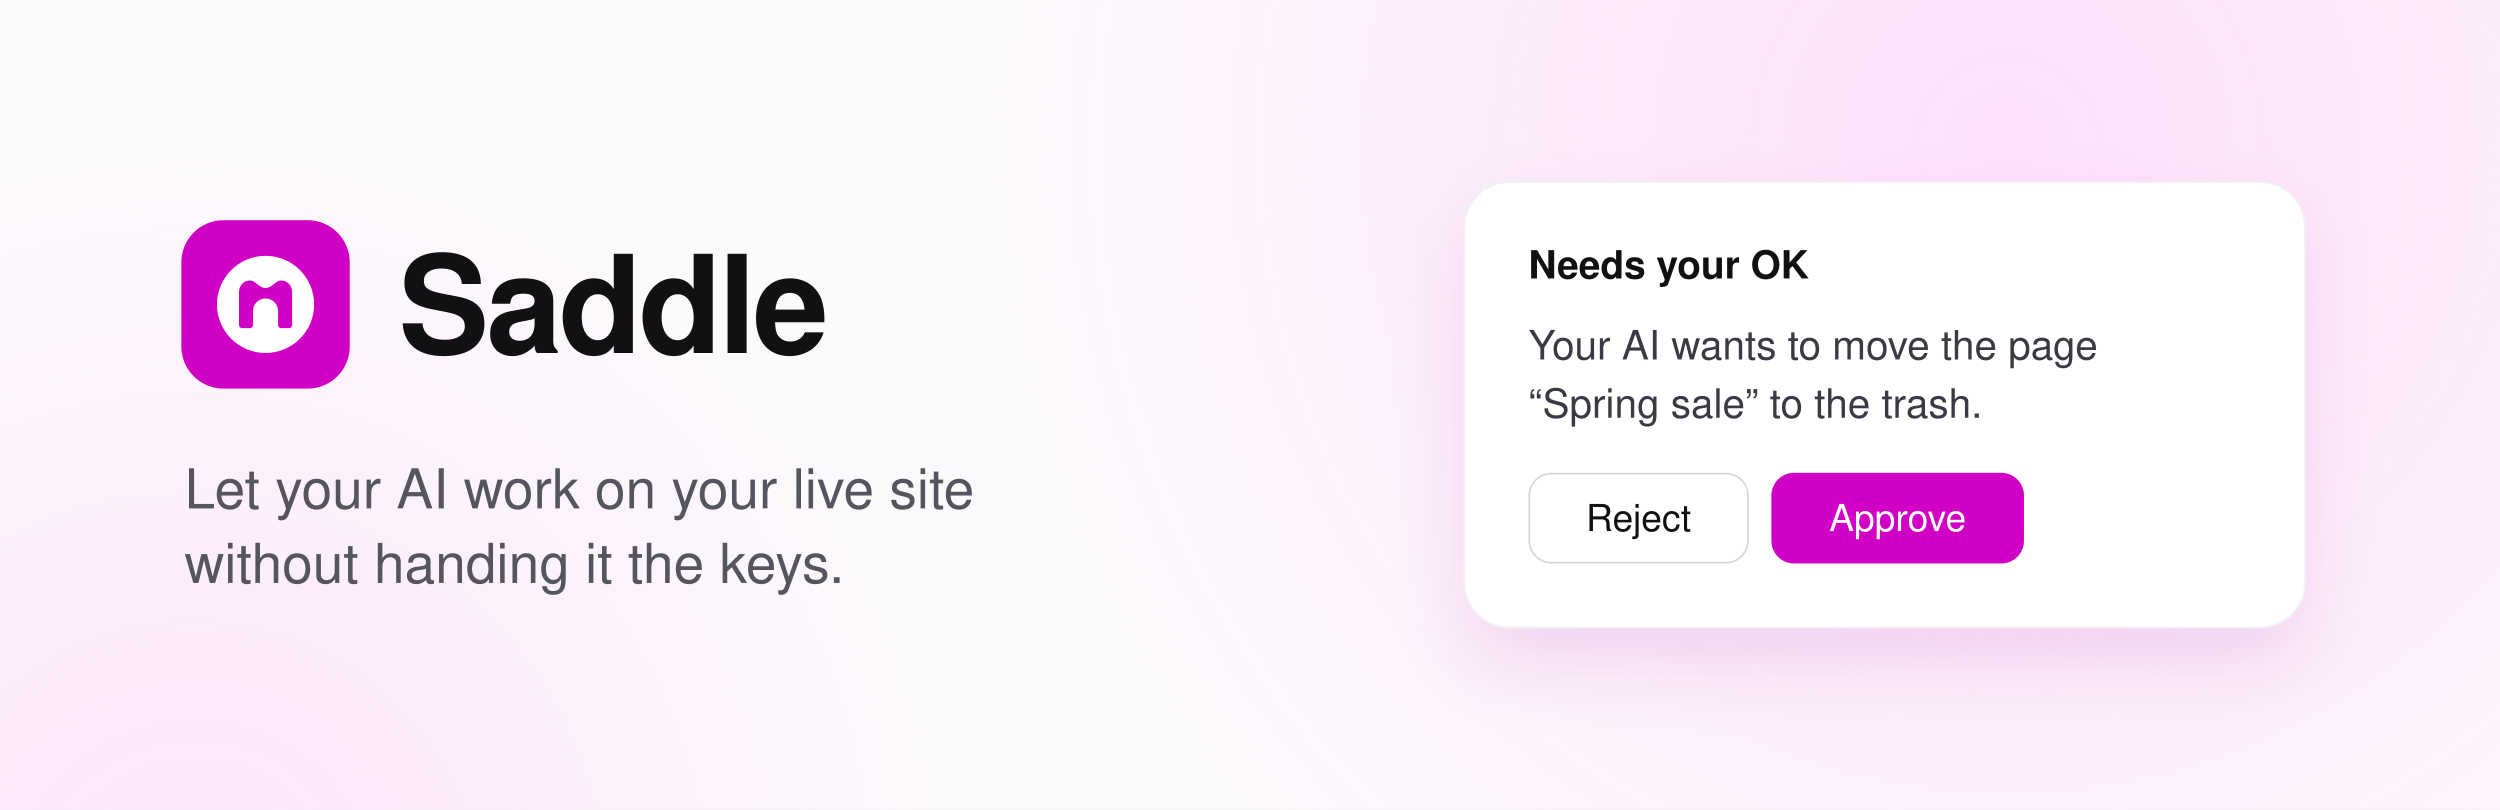
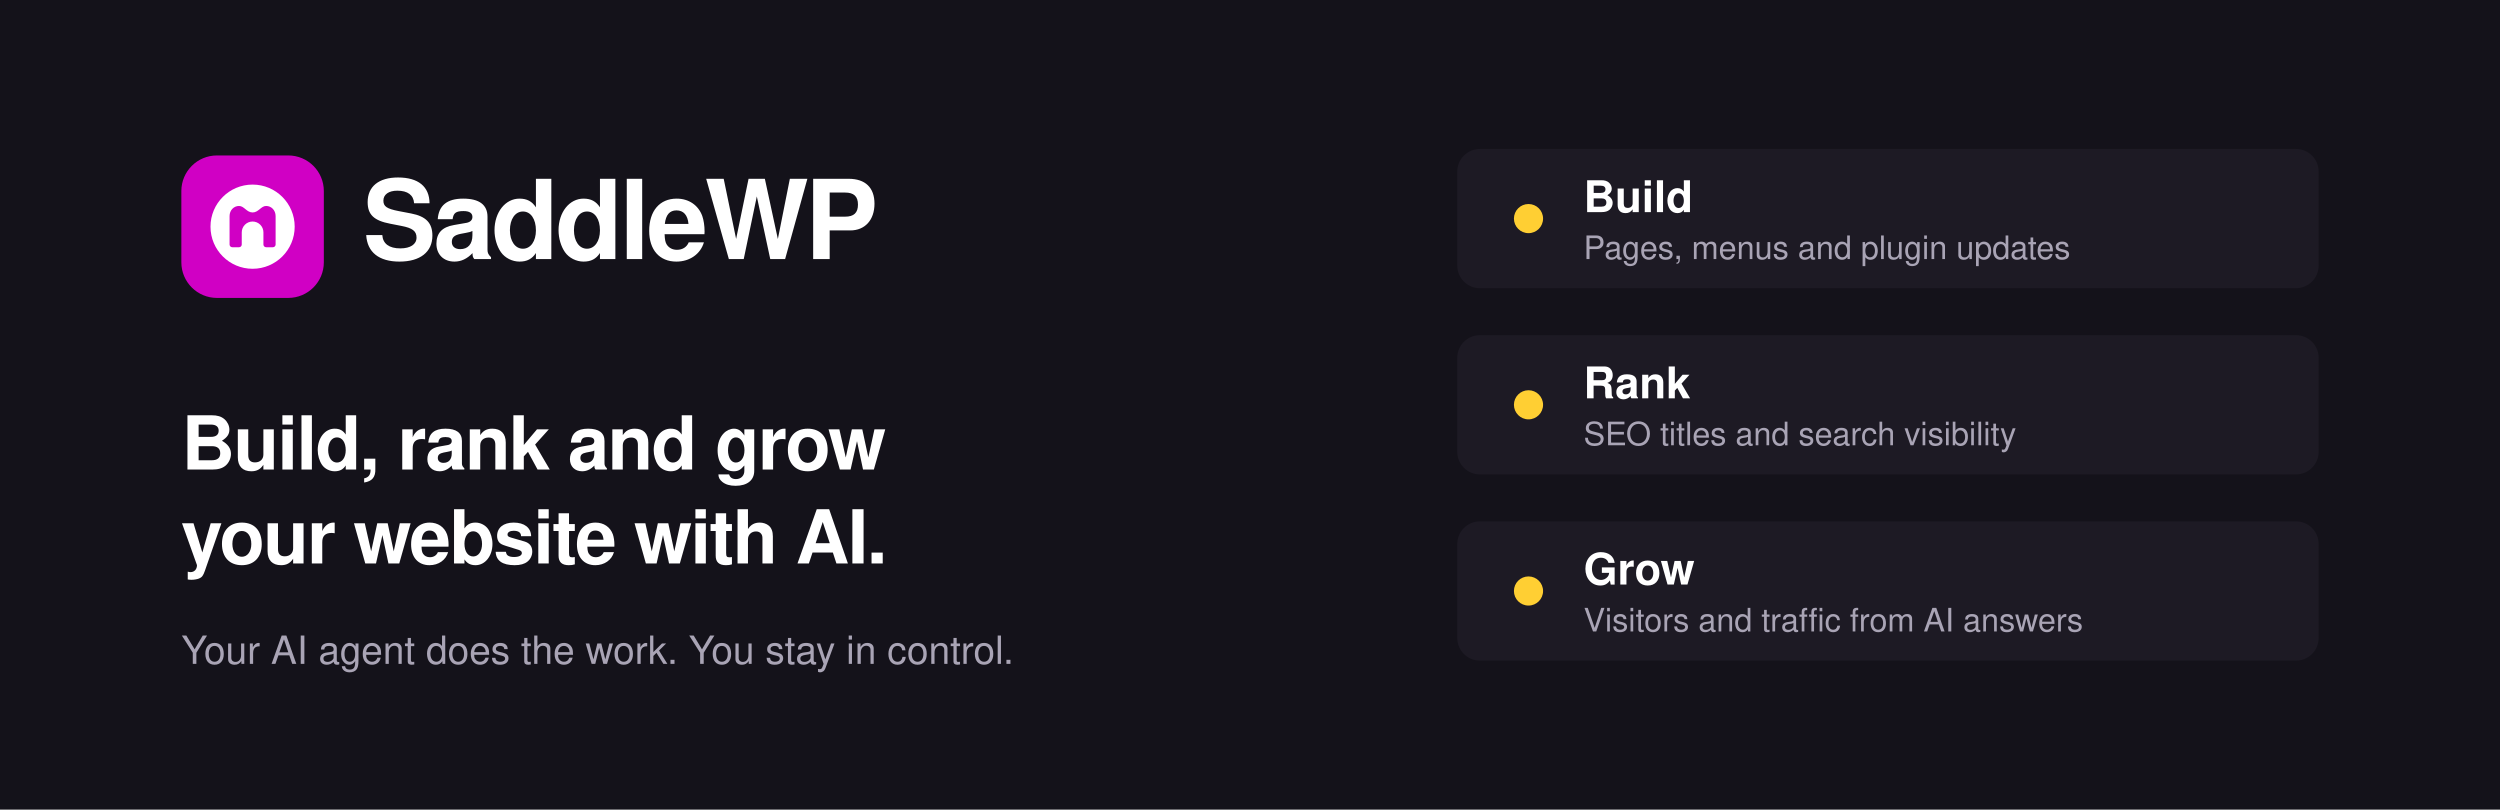
<svg xmlns="http://www.w3.org/2000/svg" width="1544" height="500" viewBox="0 0 1544 500">
-   <defs>
-     <radialGradient id="glow" cx="1240" cy="90" r="620" gradientUnits="userSpaceOnUse">
-       <stop offset="0" stop-color="#fde0fb" />
-       <stop offset="1" stop-color="#fde0fb" stop-opacity="0" />
-     </radialGradient>
-     <radialGradient id="glow2" cx="120" cy="560" r="460" gradientUnits="userSpaceOnUse">
-       <stop offset="0" stop-color="#ffb8f8" stop-opacity="0.32" />
-       <stop offset="1" stop-color="#ffb8f8" stop-opacity="0" />
-     </radialGradient>
-     <filter id="lift" x="-20%" y="-20%" width="140%" height="160%">
-       <feDropShadow dx="0" dy="22" stdDeviation="22" flood-color="#a3009a" flood-opacity="0.12" />
-     </filter>
-   </defs>
-   <rect width="1544" height="500" fill="#fcf9fc" />
-   <rect width="1544" height="500" fill="url(#glow)" />
-   <rect width="1544" height="500" fill="url(#glow2)" />
-   <rect x="112" y="136" width="104" height="104" rx="26" fill="#d000c4" />
-   <g transform="translate(134 158) scale(0.2143)">
+   <rect width="1544" height="500" fill="#14121a" />
+   <rect x="112" y="96" width="88" height="88" rx="22" fill="#d000c4" />
+   <g transform="translate(130 114) scale(0.1857)">
    <path fill="#ffffff" fill-rule="evenodd" clip-rule="evenodd" d="M140 0C217.32 0 280 62.68 280 140C280 217.32 217.32 280 140 280C62.68 280 1.9021e-06 217.32 0 140C0 62.68 62.68 1.47276e-06 140 0ZM185.037 71.094C167.923 71.094 159.816 92.696 140 92.696C120.184 92.696 112.077 71.094 94.963 71.094C77.849 71.094 63.438 85.046 63.438 104.848V199.358C63.438 201.746 64.387 204.035 66.076 205.723C67.765 207.411 70.056 208.359 72.445 208.359H94.963C97.352 208.359 99.643 207.411 101.332 205.723C103.021 204.035 103.971 201.746 103.971 199.358V158.854C103.971 149.305 107.767 140.147 114.523 133.395C121.28 126.643 130.445 122.85 140 122.85C149.555 122.85 158.72 126.643 165.477 133.395C172.233 140.147 176.029 149.305 176.029 158.854V199.358C176.029 201.746 176.979 204.035 178.668 205.723C180.357 207.411 182.648 208.359 185.037 208.359H207.555C209.944 208.359 212.235 207.411 213.924 205.723C215.613 204.035 216.562 201.746 216.562 199.358V104.848C216.562 85.046 202.151 71.094 185.037 71.094Z" />
  </g>
-   <text x="246" y="218" font-family="Helvetica Neue, Helvetica, Arial, sans-serif" font-size="84" font-weight="700" letter-spacing="-2" fill="#111113">Saddle</text>
-   <g font-family="Helvetica Neue, Helvetica, Arial, sans-serif" font-size="34" fill="#55555f">
-     <text x="114" y="314">Let your AI work on your live site</text>
-     <text x="114" y="360">without handing it the keys.</text>
+   <text x="224" y="160" font-family="Helvetica Neue, Helvetica, Arial, sans-serif" font-size="68" font-weight="700" letter-spacing="-2" fill="#ffffff">SaddleWP</text>
+   <text font-family="Helvetica Neue, Helvetica, Arial, sans-serif" font-size="46" font-weight="700" letter-spacing="-1" fill="#ffffff">
+     <tspan x="112" y="290">Build, rank and grow</tspan>
+     <tspan x="112" y="348">your website with AI.</tspan>
+   </text>
+   <text x="112" y="410" font-family="Helvetica Neue, Helvetica, Arial, sans-serif" font-size="24" fill="#a9a4b5">Your AI agent does the work. You stay in control.</text>
+   <g transform="translate(900 92)">
+     <rect width="532" height="86" rx="14" fill="#1d1a24" />
+     <circle cx="44" cy="43" r="9" fill="#ffcf33" />
+     <text x="78" y="39" font-family="Helvetica Neue, Helvetica, Arial, sans-serif" font-size="27" font-weight="700" fill="#ffffff">Build</text>
+     <text x="78" y="68" font-family="Helvetica Neue, Helvetica, Arial, sans-serif" font-size="20" fill="#a9a4b5">Pages, menus and plugin updates</text>
  </g>
-   <g filter="url(#lift)">
-     <rect x="904" y="112" width="520" height="276" rx="28" fill="#ffffff" />
+   <g transform="translate(900 207)">
+     <rect width="532" height="86" rx="14" fill="#1d1a24" />
+     <circle cx="44" cy="43" r="9" fill="#ffcf33" />
+     <text x="78" y="39" font-family="Helvetica Neue, Helvetica, Arial, sans-serif" font-size="27" font-weight="700" fill="#ffffff">Rank</text>
+     <text x="78" y="68" font-family="Helvetica Neue, Helvetica, Arial, sans-serif" font-size="20" fill="#a9a4b5">SEO titles and search visibility</text>
  </g>
-   <rect x="904.5" y="112.5" width="519" height="275" rx="27.5" fill="none" stroke="#111113" stroke-opacity="0.06" />
-   <g font-family="Helvetica Neue, Helvetica, Arial, sans-serif">
-     <text x="944" y="172" font-size="24" font-weight="700" fill="#111113">Needs your OK</text>
-     <text x="944" y="222" font-size="25" fill="#3a3a44">Your AI wants to move the page</text>
-     <text x="944" y="258" font-size="25" fill="#3a3a44">“Spring sale” to the trash.</text>
-     <rect x="944.5" y="292.5" width="135" height="55" rx="13.5" fill="#ffffff" stroke="#d4d4da" />
-     <text x="1012" y="328" font-size="23" font-weight="500" fill="#111113" text-anchor="middle">Reject</text>
-     <rect x="1094" y="292" width="156" height="56" rx="14" fill="#d000c4" />
-     <text x="1172" y="328" font-size="23" font-weight="500" fill="#ffffff" text-anchor="middle">Approve</text>
+   <g transform="translate(900 322)">
+     <rect width="532" height="86" rx="14" fill="#1d1a24" />
+     <circle cx="44" cy="43" r="9" fill="#ffcf33" />
+     <text x="78" y="39" font-family="Helvetica Neue, Helvetica, Arial, sans-serif" font-size="27" font-weight="700" fill="#ffffff">Grow</text>
+     <text x="78" y="68" font-family="Helvetica Neue, Helvetica, Arial, sans-serif" font-size="20" fill="#a9a4b5">Visitors and traffic from AI answers</text>
  </g>
</svg>
